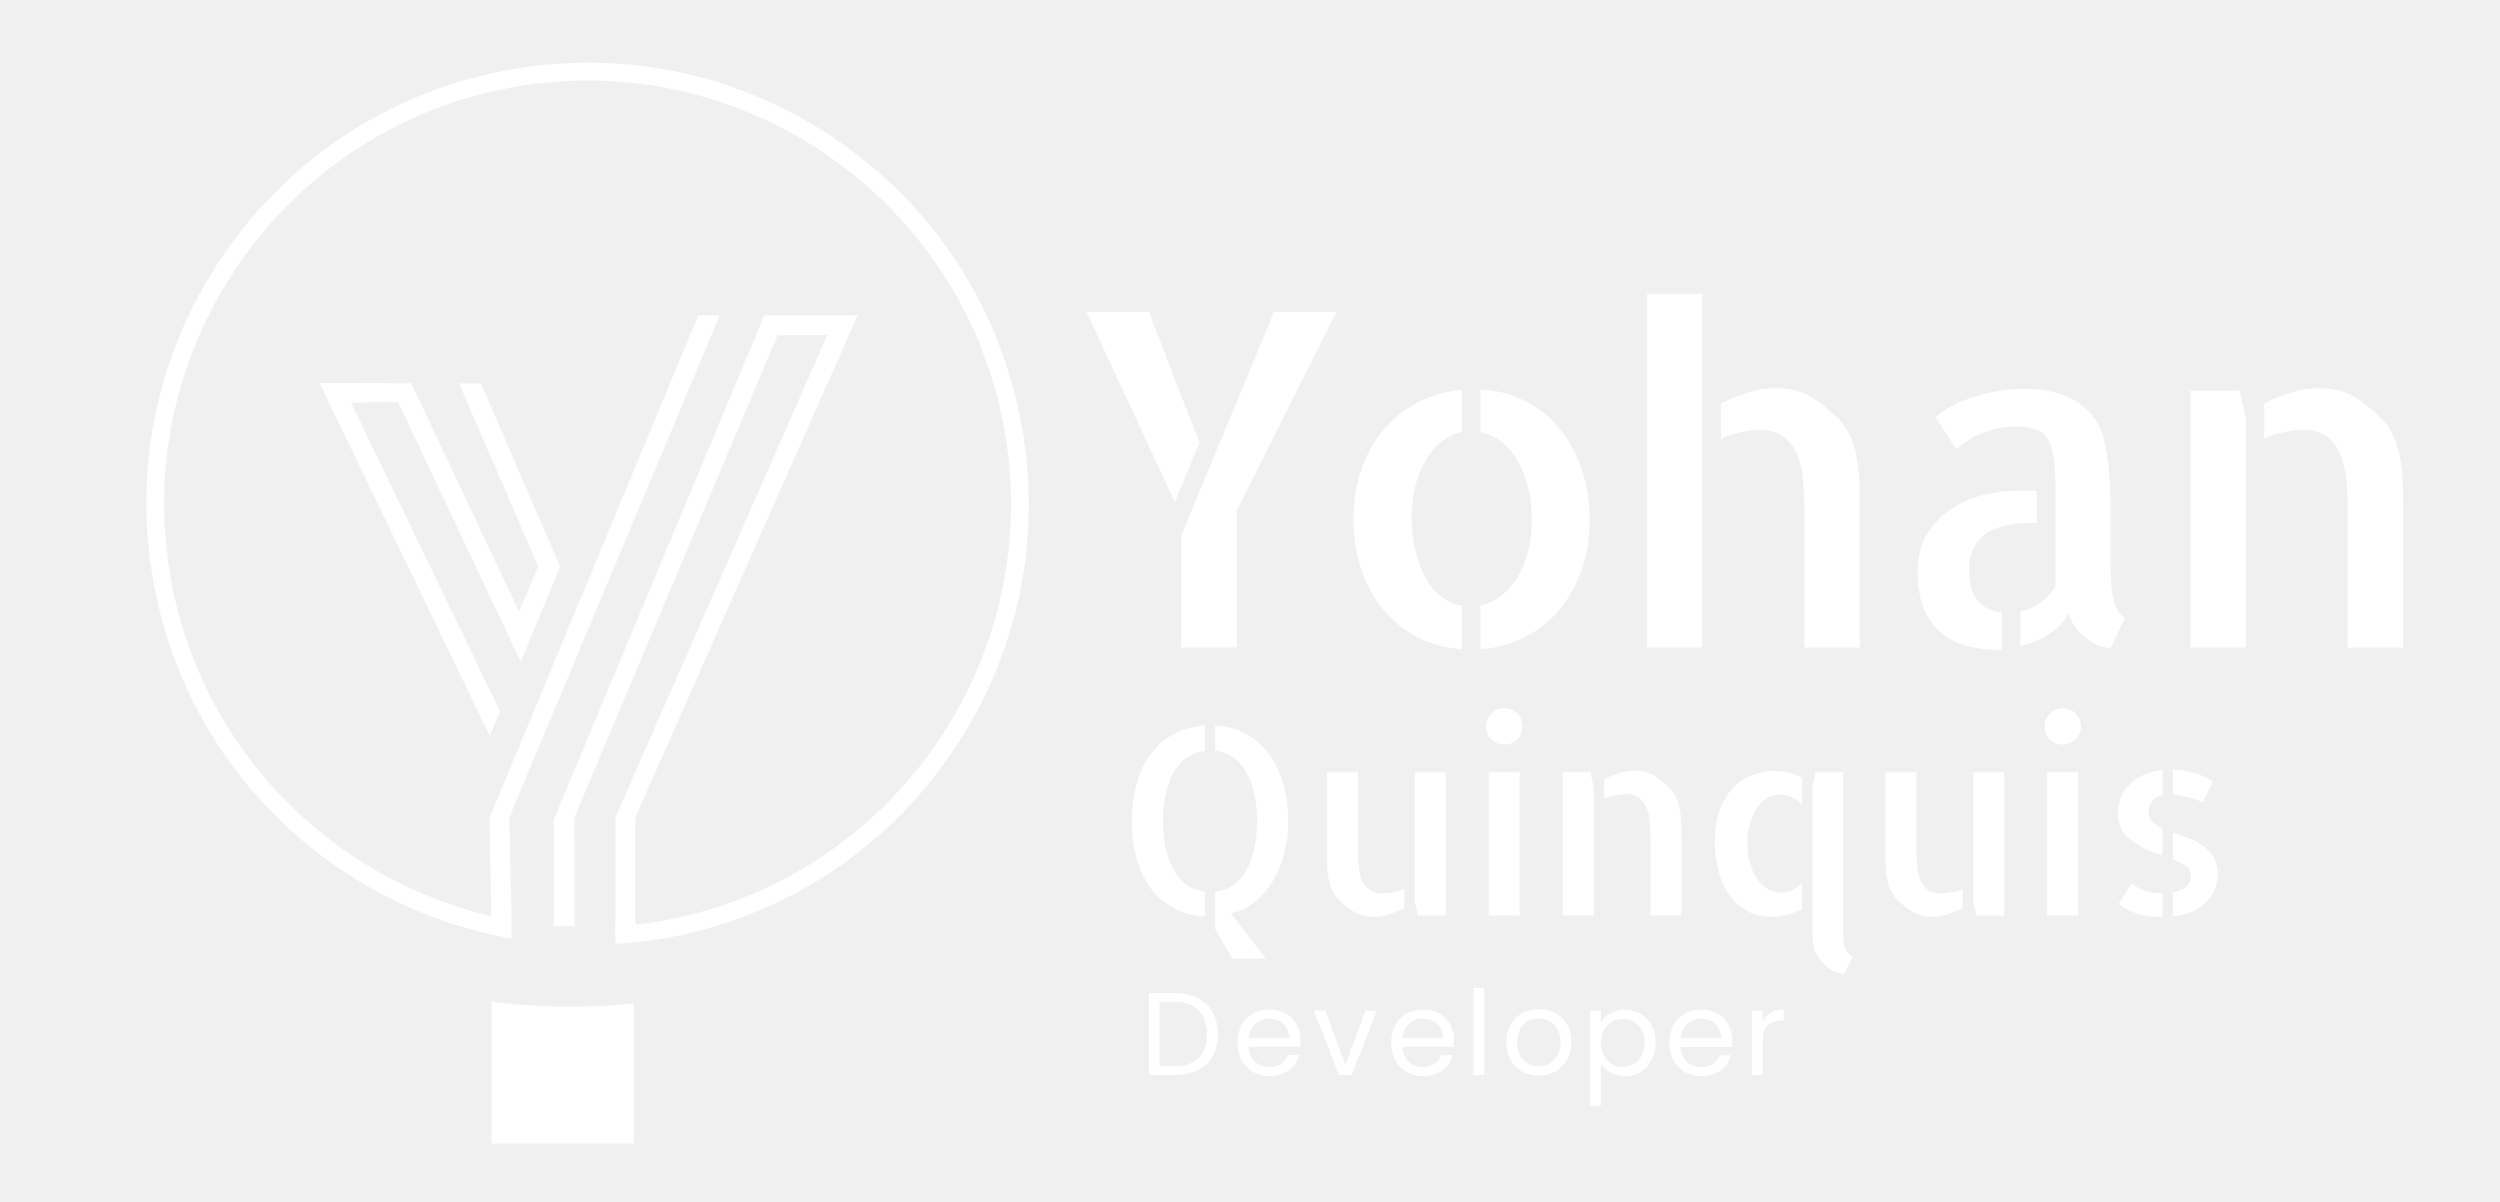
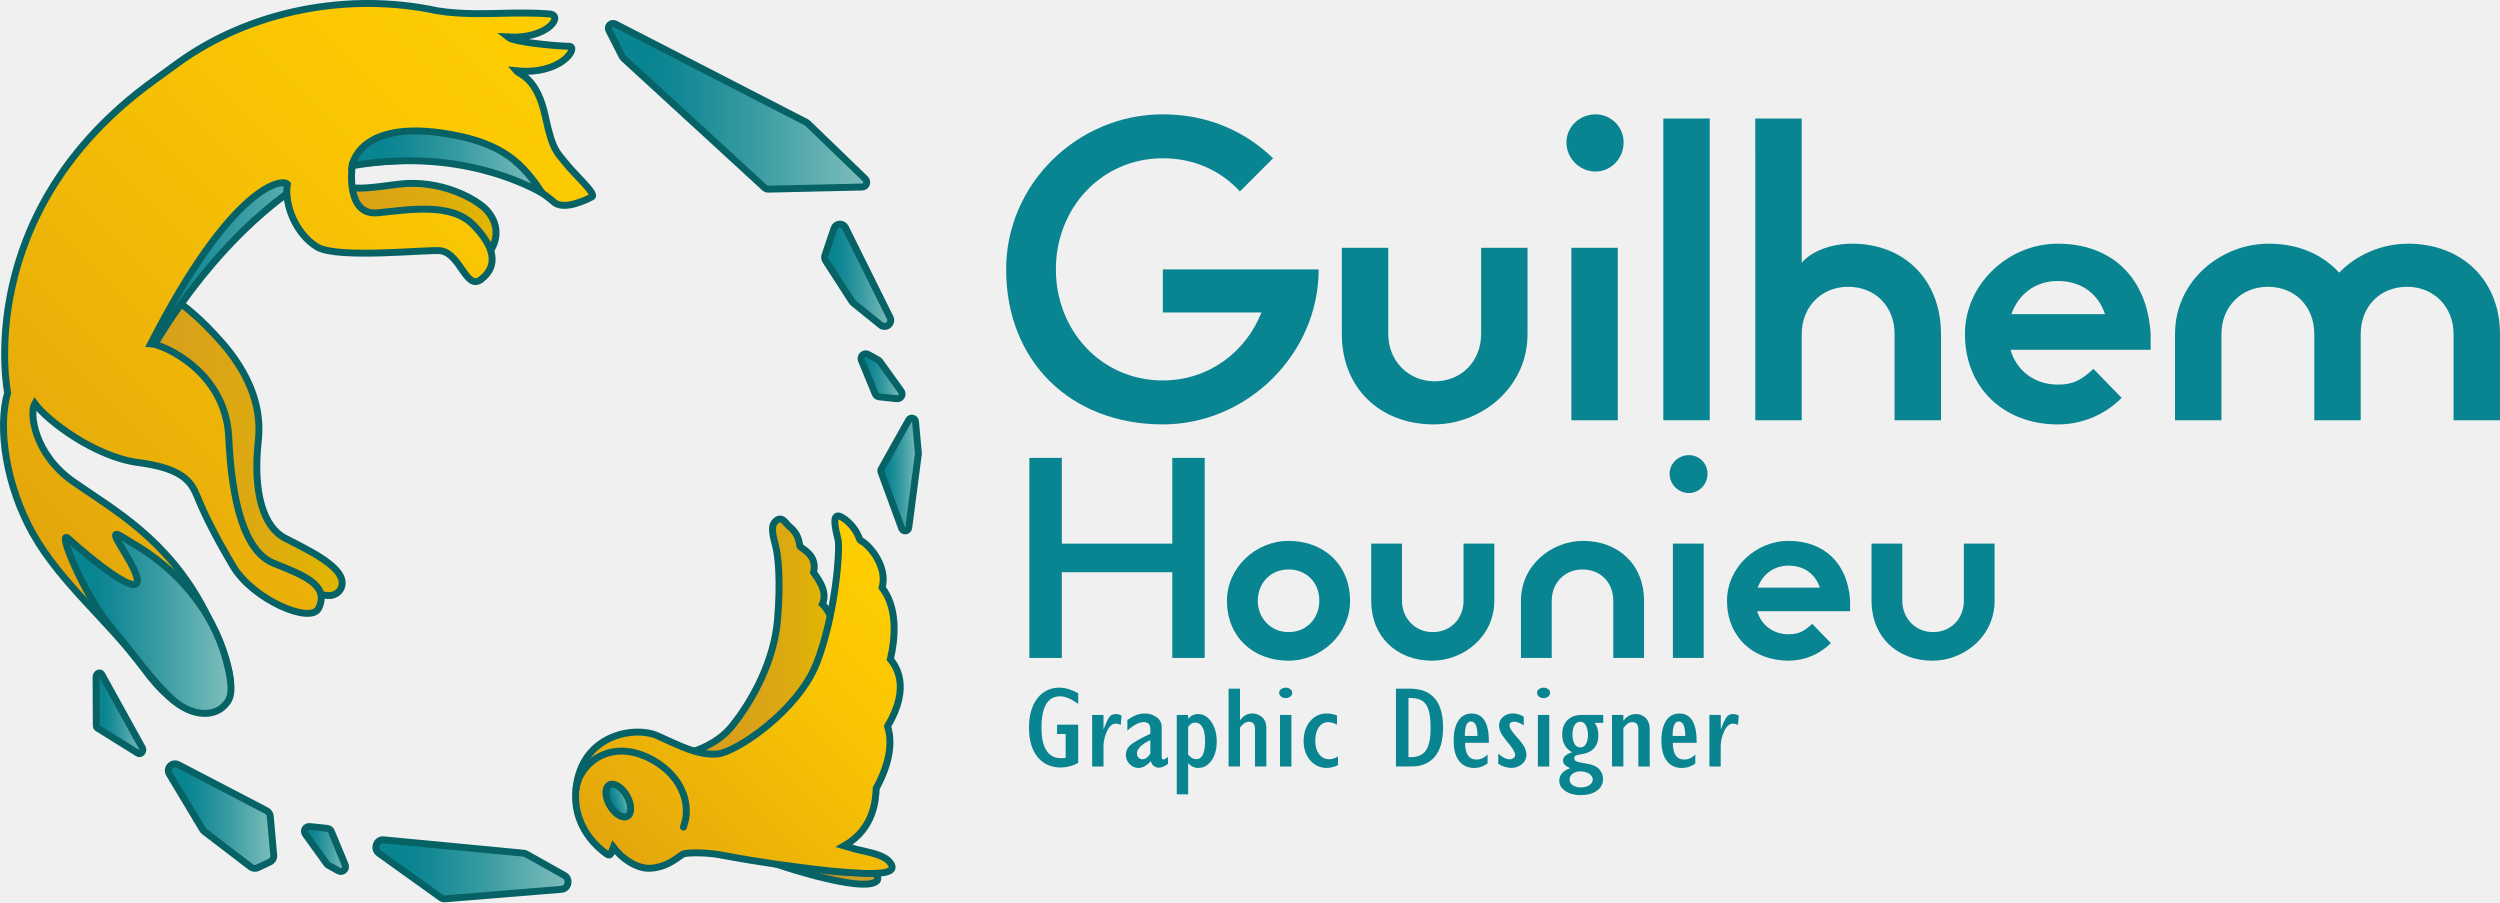
- <svg xmlns="http://www.w3.org/2000/svg" version="1.1" id="Calque_1" x="0px" y="0px" viewBox="0 0 630.71 303.12" style="enable-background:new 0 0 630.71 303.12;" xml:space="preserve">
-   <style type="text/css">
- 	.st0{fill:#FFFFFF;}
- 	.st1{fill:none;}
- 	.st2{fill:none;stroke:#FFFFFF;stroke-width:0;stroke-linecap:round;stroke-linejoin:round;}
- </style>
-   <path class="st0" d="M289.85,78.71l12.75,32.96l-6.2,15.04l-22.28-48H289.85z M321.42,78.71h15.73l-25.15,50.18v34.45H298v-28.25  L321.42,78.71z" />
-   <path class="st0" d="M341.46,130.96c0-4.44,0.65-8.57,1.95-12.4c1.3-3.83,3.16-7.18,5.57-10.05s5.3-5.19,8.67-6.95  c3.37-1.76,7.08-2.83,11.14-3.22v10.68c-3.83,0.84-6.89,3.25-9.19,7.23c-2.3,3.98-3.45,8.77-3.45,14.35c0,2.83,0.29,5.51,0.86,8.04  c0.57,2.53,1.4,4.79,2.47,6.78c1.07,1.99,2.39,3.64,3.96,4.94c1.57,1.3,3.35,2.11,5.34,2.41v11.02c-4.21-0.31-8-1.36-11.37-3.16  c-3.37-1.8-6.24-4.15-8.61-7.06c-2.37-2.91-4.19-6.32-5.45-10.22C342.09,139.46,341.46,135.32,341.46,130.96z M373.5,98.23  c4.21,0.23,8.04,1.25,11.48,3.04c3.44,1.8,6.33,4.17,8.67,7.12c2.33,2.95,4.15,6.37,5.45,10.28c1.3,3.9,1.95,8.08,1.95,12.52  c0,4.44-0.67,8.59-2.01,12.46c-1.34,3.87-3.2,7.23-5.57,10.11c-2.37,2.87-5.28,5.19-8.73,6.95c-3.45,1.76-7.2,2.79-11.25,3.1v-11.02  c3.83-0.84,6.95-3.25,9.36-7.23c2.41-3.98,3.62-8.77,3.62-14.35c0-2.83-0.29-5.49-0.86-7.98c-0.57-2.49-1.44-4.73-2.58-6.72  c-1.15-1.99-2.53-3.64-4.13-4.94c-1.61-1.3-3.41-2.14-5.4-2.53V98.23z" />
-   <path class="st0" d="M415.57,74.12h13.89v89.23h-13.89V74.12z M463.8,105.7c1.3,1.3,2.31,2.81,3.04,4.54  c0.73,1.72,1.26,3.52,1.61,5.4c0.34,1.88,0.55,3.77,0.63,5.68c0.08,1.91,0.11,3.79,0.11,5.63v34.11v2.3h-14.01v-35.25  c0-2.6-0.11-5.09-0.34-7.46c-0.23-2.37-0.77-4.48-1.61-6.32c-0.84-1.84-1.99-3.27-3.45-4.31c-1.45-1.03-3.48-1.55-6.09-1.55  c-1.07,0-2.51,0.17-4.31,0.52c-1.8,0.34-3.54,0.9-5.22,1.67v-8.84c2.07-1.07,4.31-1.99,6.72-2.76c2.41-0.76,4.77-1.15,7.06-1.15  c3.45,0,6.35,0.71,8.73,2.12C459.06,101.43,461.43,103.32,463.8,105.7z" />
-   <path class="st0" d="M496.76,143.82c0,3.45,0.71,6.01,2.12,7.69c1.42,1.68,3.46,2.68,6.14,2.99v9.3c-0.31,0.08-0.8,0.11-1.49,0.11  c-2.6,0-5.11-0.34-7.52-1.03c-2.41-0.69-4.54-1.8-6.37-3.33c-1.84-1.53-3.27-3.56-4.31-6.09c-1.03-2.53-1.55-5.63-1.55-9.3  c0-3.52,0.75-6.56,2.24-9.13c1.49-2.56,3.41-4.67,5.74-6.32c2.33-1.65,5-2.87,7.98-3.67c2.99-0.8,6.01-1.21,9.07-1.21h5.05v8.15  h-2.53c-1.53,0-3.14,0.15-4.82,0.46c-1.68,0.31-3.25,0.88-4.71,1.72c-1.45,0.84-2.66,2.05-3.62,3.62  C497.24,139.36,496.76,141.37,496.76,143.82z M532.47,144.17c0,0.61,0.04,1.51,0.11,2.7c0.08,1.19,0.23,2.39,0.46,3.62  c0.23,1.23,0.59,2.34,1.09,3.33c0.5,1,1.17,1.65,2.01,1.95l-3.67,7.69c-1,0-2.05-0.23-3.16-0.69c-1.11-0.46-2.18-1.11-3.22-1.95  c-1.03-0.84-1.91-1.78-2.64-2.81c-0.73-1.03-1.28-2.16-1.67-3.39c-0.77,1.91-2.28,3.62-4.54,5.11c-2.26,1.49-4.77,2.58-7.52,3.27  v-8.73c1.84-0.38,3.5-1.13,5-2.24c1.49-1.11,2.77-2.43,3.85-3.96v-24.23c0-3.75-0.19-6.74-0.57-8.96c-0.38-2.22-1.03-3.85-1.95-4.88  c-0.92-1.03-2.05-1.68-3.39-1.95c-1.34-0.27-2.93-0.4-4.77-0.4c-1.68,0-3.27,0.21-4.77,0.63c-1.49,0.42-2.87,0.92-4.13,1.49  c-1.26,0.57-2.37,1.21-3.33,1.89c-0.96,0.69-1.67,1.23-2.12,1.61l-5.17-7.92c0.76-0.84,1.91-1.7,3.45-2.58  c1.53-0.88,3.29-1.67,5.28-2.35c1.99-0.69,4.15-1.24,6.49-1.67c2.33-0.42,4.77-0.63,7.29-0.63c2.3,0,4.54,0.23,6.72,0.69  c2.18,0.46,4.17,1.23,5.97,2.3c1.8,1.07,3.37,2.51,4.71,4.31c1.34,1.8,2.28,4.04,2.81,6.72c0.53,2.68,0.9,5.38,1.09,8.1  c0.19,2.72,0.29,5.42,0.29,8.1v14.93V144.17z" />
-   <path class="st0" d="M565.05,98.58l1.49,6.55v58.22h-13.89V98.58H565.05z M600.88,105.7c1.3,1.3,2.31,2.81,3.04,4.54  c0.73,1.72,1.26,3.52,1.61,5.4c0.34,1.88,0.55,3.77,0.63,5.68c0.08,1.91,0.11,3.79,0.11,5.63v34.11v2.3h-14.01v-35.25  c0-2.6-0.11-5.09-0.34-7.46c-0.23-2.37-0.77-4.48-1.61-6.32c-0.84-1.84-1.99-3.27-3.45-4.31c-1.45-1.03-3.48-1.55-6.09-1.55  c-1.07,0-2.51,0.17-4.31,0.52c-1.8,0.34-3.54,0.9-5.22,1.67v-8.84c2.07-1.07,4.31-1.99,6.72-2.76c2.41-0.76,4.77-1.15,7.06-1.15  c3.45,0,6.35,0.71,8.73,2.12C596.13,101.43,598.51,103.32,600.88,105.7z" />
-   <g>
-     <path class="st0" d="M285.56,207.14c0-3.8,0.46-7.17,1.38-10.1c0.92-2.93,2.2-5.41,3.85-7.44c1.64-2.03,3.6-3.59,5.87-4.68   c2.26-1.09,4.7-1.72,7.31-1.89v6.41c-1.45,0.17-2.81,0.62-4.07,1.35c-1.26,0.73-2.36,1.79-3.3,3.21c-0.94,1.41-1.7,3.21-2.28,5.38   c-0.58,2.18-0.89,4.77-0.93,7.76c0.04,3.04,0.35,5.63,0.93,7.79c0.58,2.16,1.35,3.96,2.31,5.42c0.96,1.45,2.07,2.55,3.33,3.3   c1.26,0.75,2.6,1.19,4.01,1.31v6.22h-1.15c-2.48-0.3-4.78-1.03-6.89-2.18s-3.94-2.73-5.48-4.74c-1.54-2.01-2.74-4.44-3.59-7.31   C285.99,214.08,285.56,210.81,285.56,207.14z M324.98,207.14c0,3.25-0.38,6.2-1.15,8.85c-0.77,2.65-1.82,4.98-3.14,6.99   c-1.33,2.01-2.86,3.65-4.62,4.94c-1.75,1.28-3.61,2.12-5.58,2.5l8.85,11.41h-8.46l-4.3-7.37v-9.49c1.45-0.17,2.81-0.63,4.07-1.38   c1.26-0.75,2.36-1.84,3.3-3.27c0.94-1.43,1.7-3.23,2.28-5.38c0.58-2.16,0.89-4.75,0.93-7.79c-0.04-3.03-0.35-5.63-0.93-7.79   c-0.58-2.16-1.35-3.95-2.31-5.38c-0.96-1.43-2.07-2.52-3.33-3.27c-1.26-0.75-2.6-1.19-4.01-1.31v-6.35   c2.61,0.13,5.03,0.75,7.28,1.86c2.24,1.11,4.19,2.68,5.83,4.71c1.64,2.03,2.94,4.51,3.88,7.44   C324.51,199.97,324.98,203.33,324.98,207.14z" />
-     <path class="st0" d="M342.61,214.51c0,1.5,0.06,2.9,0.19,4.2c0.13,1.3,0.41,2.45,0.83,3.43c0.43,0.98,1.07,1.77,1.92,2.37   c0.85,0.6,1.99,0.9,3.4,0.9c0.55,0,1.35-0.09,2.37-0.26c1.03-0.17,2.01-0.45,2.95-0.83v4.74c-1.11,0.6-2.32,1.12-3.62,1.57   c-1.3,0.45-2.6,0.67-3.88,0.67c-1.03,0-1.95-0.1-2.76-0.29c-0.81-0.19-1.57-0.49-2.28-0.9c-0.71-0.41-1.38-0.87-2.02-1.38   c-0.64-0.51-1.28-1.09-1.92-1.73c-0.73-0.73-1.3-1.57-1.73-2.53c-0.43-0.96-0.74-1.97-0.93-3.01c-0.19-1.05-0.3-2.1-0.32-3.17   c-0.02-1.07-0.03-2.12-0.03-3.14v-20.32h7.82V214.51z M364.73,194.83v36.16h-6.99l-0.83-3.72v-32.44H364.73z" />
-     <path class="st0" d="M384.09,183.29c0,1.28-0.45,2.36-1.35,3.24c-0.9,0.88-1.99,1.31-3.27,1.31s-2.36-0.45-3.24-1.35   c-0.88-0.9-1.31-1.97-1.31-3.21c0-1.28,0.45-2.37,1.35-3.27c0.9-0.9,1.97-1.35,3.21-1.35c1.28,0,2.37,0.45,3.27,1.35   C383.64,180.92,384.09,182.01,384.09,183.29z M383.38,230.98h-7.82v-36.16h7.82V230.98z" />
-     <path class="st0" d="M401.21,194.83l0.83,3.65v32.5h-7.76v-36.16H401.21z M421.21,198.8c0.73,0.73,1.29,1.57,1.7,2.53   c0.41,0.96,0.71,1.97,0.9,3.01c0.19,1.05,0.31,2.11,0.35,3.17c0.04,1.07,0.06,2.12,0.06,3.14v19.04v1.28h-7.82V211.3   c0-1.45-0.06-2.84-0.19-4.17c-0.13-1.32-0.43-2.5-0.9-3.53c-0.47-1.03-1.11-1.83-1.92-2.4c-0.81-0.58-1.95-0.87-3.4-0.87   c-0.6,0-1.4,0.1-2.4,0.29c-1,0.19-1.98,0.5-2.92,0.93v-4.94c1.15-0.6,2.4-1.11,3.75-1.54c1.35-0.43,2.66-0.64,3.94-0.64   c1.92,0,3.55,0.4,4.87,1.19C418.56,196.42,419.88,197.48,421.21,198.8z" />
-     <path class="st0" d="M432.62,212.39c0-3.33,0.46-6.13,1.38-8.4c0.92-2.26,2.1-4.11,3.56-5.55c1.45-1.43,3.07-2.45,4.84-3.05   c1.77-0.6,3.51-0.9,5.22-0.9c1.32,0,2.59,0.15,3.78,0.45c1.2,0.3,2.26,0.73,3.21,1.28v6.8c-0.73-0.77-1.54-1.39-2.44-1.86   c-0.9-0.47-1.88-0.71-2.95-0.71c-1.28,0-2.45,0.33-3.49,0.99c-1.05,0.66-1.92,1.55-2.63,2.66c-0.71,1.11-1.26,2.41-1.67,3.91   c-0.41,1.5-0.61,3.08-0.61,4.74c0,1.75,0.21,3.39,0.64,4.9c0.43,1.52,1.01,2.83,1.76,3.94c0.75,1.11,1.66,1.99,2.72,2.63   c1.07,0.64,2.24,0.96,3.53,0.96c1.03,0,1.97-0.22,2.82-0.67c0.85-0.45,1.62-1.04,2.31-1.76v6.67c-1.03,0.51-2.2,0.95-3.53,1.31   c-1.33,0.36-2.74,0.54-4.23,0.54c-2.39,0-4.49-0.52-6.28-1.57c-1.79-1.05-3.28-2.45-4.46-4.2c-1.18-1.75-2.05-3.77-2.63-6.06   C432.91,217.19,432.62,214.83,432.62,212.39z M465.05,235.22c0,0.51,0,1.05,0,1.6c0,0.55,0.06,1.11,0.19,1.67   c0.13,0.55,0.36,1.09,0.71,1.6c0.34,0.51,0.83,0.98,1.47,1.41c-0.09,0.13-0.24,0.42-0.45,0.87c-0.21,0.45-0.47,0.93-0.77,1.44   c-0.3,0.55-0.62,1.2-0.96,1.92c-2.48-0.34-4.43-1.44-5.87-3.3c-1.43-1.86-2.15-4.09-2.15-6.7v-37.25l0.83-3.65h6.99V235.22z" />
-     <path class="st0" d="M483.52,214.51c0,1.5,0.06,2.9,0.19,4.2c0.13,1.3,0.41,2.45,0.83,3.43c0.43,0.98,1.07,1.77,1.92,2.37   c0.85,0.6,1.99,0.9,3.4,0.9c0.55,0,1.35-0.09,2.37-0.26c1.03-0.17,2.01-0.45,2.95-0.83v4.74c-1.11,0.6-2.32,1.12-3.62,1.57   c-1.3,0.45-2.6,0.67-3.88,0.67c-1.03,0-1.95-0.1-2.76-0.29c-0.81-0.19-1.57-0.49-2.28-0.9c-0.71-0.41-1.38-0.87-2.02-1.38   c-0.64-0.51-1.28-1.09-1.92-1.73c-0.73-0.73-1.3-1.57-1.73-2.53c-0.43-0.96-0.74-1.97-0.93-3.01c-0.19-1.05-0.3-2.1-0.32-3.17   c-0.02-1.07-0.03-2.12-0.03-3.14v-20.32h7.82V214.51z M505.63,194.83v36.16h-6.99l-0.83-3.72v-32.44H505.63z" />
-     <path class="st0" d="M524.99,183.29c0,1.28-0.45,2.36-1.35,3.24c-0.9,0.88-1.99,1.31-3.27,1.31s-2.36-0.45-3.24-1.35   c-0.88-0.9-1.31-1.97-1.31-3.21c0-1.28,0.45-2.37,1.35-3.27c0.9-0.9,1.97-1.35,3.21-1.35c1.28,0,2.37,0.45,3.27,1.35   C524.54,180.92,524.99,182.01,524.99,183.29z M524.29,230.98h-7.82v-36.16h7.82V230.98z" />
-     <path class="st0" d="M534.35,205.15c0-1.62,0.3-3.09,0.9-4.39c0.6-1.3,1.43-2.41,2.5-3.33c1.07-0.92,2.28-1.64,3.62-2.18   c1.35-0.53,2.75-0.87,4.2-0.99v6.41c-1.11,0.21-1.98,0.66-2.6,1.35c-0.62,0.68-0.93,1.65-0.93,2.88c0,1.03,0.33,1.85,0.99,2.47   c0.66,0.62,1.51,1.16,2.53,1.63v6.86c-0.73-0.21-1.46-0.46-2.21-0.74c-0.75-0.28-1.49-0.59-2.21-0.93c-2.27-1.2-3.96-2.46-5.1-3.78   C534.92,209.08,534.35,207.33,534.35,205.15z M537.75,222.91c0.85,0.6,1.87,1.15,3.05,1.67c1.18,0.51,2.66,0.77,4.46,0.77h0.32   v5.96c-1.07,0-2.05-0.03-2.95-0.1s-1.78-0.21-2.66-0.45c-0.88-0.23-1.76-0.57-2.66-0.99c-0.9-0.43-1.84-0.98-2.82-1.67   L537.75,222.91z M555.76,202.46c-1.15-0.6-2.38-1.05-3.69-1.35c-1.3-0.3-2.6-0.49-3.88-0.58v-6.35c1.92,0.09,3.7,0.35,5.32,0.8   c1.62,0.45,3.21,1.16,4.74,2.15L555.76,202.46z M548.2,210.02c1.28,0.43,2.59,0.9,3.91,1.41c1.32,0.51,2.53,1.15,3.62,1.92   c1.09,0.77,1.99,1.72,2.69,2.85c0.71,1.13,1.06,2.55,1.06,4.26c0,1.67-0.3,3.12-0.9,4.36c-0.6,1.24-1.4,2.31-2.4,3.21   c-1,0.9-2.19,1.6-3.56,2.12c-1.37,0.51-2.84,0.85-4.42,1.03v-6.09c1.45-0.26,2.57-0.72,3.37-1.38c0.79-0.66,1.19-1.55,1.19-2.66   c0-1.11-0.44-1.98-1.31-2.6c-0.88-0.62-1.96-1.16-3.24-1.63V210.02z" />
+ <svg xmlns="http://www.w3.org/2000/svg" xmlns:xlink="http://www.w3.org/1999/xlink" viewBox="0 0 2164.59 781.26">
+   <defs>
+     <style>.cls-1{fill:#098491;}.cls-10,.cls-11,.cls-12,.cls-13,.cls-14,.cls-15,.cls-16,.cls-17,.cls-18,.cls-19,.cls-2,.cls-20,.cls-21,.cls-3,.cls-4,.cls-5,.cls-6,.cls-7,.cls-8,.cls-9{stroke:#076266;stroke-linecap:round;stroke-miterlimit:10;stroke-width:6px;}.cls-2{fill:url(#Dégradé_sans_nom_22);}.cls-3{fill:url(#Dégradé_sans_nom_22-2);}.cls-4{fill:url(#Dégradé_sans_nom_22-3);}.cls-5{fill:url(#Dégradé_sans_nom_22-4);}.cls-6{fill:url(#Dégradé_sans_nom_22-5);}.cls-7{fill:url(#Dégradé_sans_nom_22-6);}.cls-8{fill:url(#Dégradé_sans_nom_22-7);}.cls-9{fill:url(#Dégradé_sans_nom_23);}.cls-10{fill:url(#Dégradé_sans_nom_18);}.cls-11{fill:url(#Dégradé_sans_nom_3);}.cls-12{fill:url(#Dégradé_sans_nom_2);}.cls-13{fill:none;}.cls-14{fill:url(#Dégradé_sans_nom_22-8);}.cls-15{fill:url(#Dégradé_sans_nom_3-2);}.cls-16{fill:url(#Dégradé_sans_nom_3-3);}.cls-17{fill:url(#Dégradé_sans_nom_22-9);}.cls-18{fill:url(#Dégradé_sans_nom_2-2);}.cls-19{fill:url(#Dégradé_sans_nom_22-10);}.cls-20{fill:url(#Dégradé_sans_nom_22-11);}.cls-21{fill:url(#Dégradé_sans_nom_22-12);}</style>
+     <linearGradient id="Dégradé_sans_nom_22" x1="526.7" y1="92.02" x2="750.5" y2="92.02" gradientUnits="userSpaceOnUse">
+       <stop offset="0.17" stop-color="#098491" />
+       <stop offset="0.3" stop-color="#168a96" />
+       <stop offset="0.56" stop-color="#389ba2" />
+       <stop offset="0.91" stop-color="#70b7b6" />
+       <stop offset="1" stop-color="#80bfbc" />
+     </linearGradient>
+     <linearGradient id="Dégradé_sans_nom_22-2" x1="713.98" y1="238.38" x2="771.25" y2="238.38" xlink:href="#Dégradé_sans_nom_22" />
+     <linearGradient id="Dégradé_sans_nom_22-3" x1="263.58" y1="735.08" x2="299.15" y2="735.08" xlink:href="#Dégradé_sans_nom_22" />
+     <linearGradient id="Dégradé_sans_nom_22-4" x1="745.52" y1="325.78" x2="781.1" y2="325.78" xlink:href="#Dégradé_sans_nom_22" />
+     <linearGradient id="Dégradé_sans_nom_22-5" x1="325.47" y1="752.68" x2="491.84" y2="752.68" xlink:href="#Dégradé_sans_nom_22" />
+     <linearGradient id="Dégradé_sans_nom_22-6" x1="145.7" y1="706.57" x2="236.98" y2="706.57" xlink:href="#Dégradé_sans_nom_22" />
+     <linearGradient id="Dégradé_sans_nom_22-7" x1="762.63" y1="410.84" x2="795.2" y2="410.84" xlink:href="#Dégradé_sans_nom_22" />
+     <radialGradient id="Dégradé_sans_nom_23" cx="703.2" cy="1161.28" r="28.1" gradientTransform="translate(-57.99 -577.82) rotate(-4.73)" gradientUnits="userSpaceOnUse">
+       <stop offset="0" stop-color="#31a7b3" />
+       <stop offset="0.16" stop-color="#2ea0ac" />
+       <stop offset="0.39" stop-color="#278c98" />
+       <stop offset="0.66" stop-color="#1b6c78" />
+       <stop offset="0.97" stop-color="#0a404c" />
+       <stop offset="1" stop-color="#083b47" />
+     </radialGradient>
+     <radialGradient id="Dégradé_sans_nom_18" cx="-3763.17" cy="-1142.86" r="42.56" gradientTransform="matrix(0.67, -0.75, -0.75, -0.67, 2358.4, -2819.46)" gradientUnits="userSpaceOnUse">
+       <stop offset="0" stop-color="#966a18" />
+       <stop offset="1" stop-color="#c9a025" />
+     </radialGradient>
+     <linearGradient id="Dégradé_sans_nom_3" x1="599.05" y1="556.73" x2="720.38" y2="556.73" gradientUnits="userSpaceOnUse">
+       <stop offset="0" stop-color="#b58610" />
+       <stop offset="0" stop-color="#bc8b13" />
+       <stop offset="0" stop-color="#d0981b" />
+       <stop offset="0" stop-color="#d89e1e" />
+       <stop offset="0.37" stop-color="#d9a11a" />
+       <stop offset="0.73" stop-color="#ddab0e" />
+       <stop offset="1" stop-color="#e2b700" />
+     </linearGradient>
+     <linearGradient id="Dégradé_sans_nom_2" x1="564.13" y1="779.61" x2="813.15" y2="530.59" gradientUnits="userSpaceOnUse">
+       <stop offset="0" stop-color="#b58610" />
+       <stop offset="0" stop-color="#bc8b0f" />
+       <stop offset="0" stop-color="#d0990e" />
+       <stop offset="0" stop-color="#e2a50c" />
+       <stop offset="0.14" stop-color="#e8ad0a" />
+       <stop offset="0.67" stop-color="#f9c503" />
+       <stop offset="1" stop-color="#ffce00" />
+     </linearGradient>
+     <linearGradient id="Dégradé_sans_nom_22-8" x1="-886.74" y1="-519.06" x2="-868.52" y2="-519.06" gradientTransform="matrix(0.97, 0.25, 0.25, -0.97, 1516.29, 414.93)" xlink:href="#Dégradé_sans_nom_22" />
+     <linearGradient id="Dégradé_sans_nom_3-2" x1="71.19" y1="380.46" x2="296.28" y2="380.46" xlink:href="#Dégradé_sans_nom_3" />
+     <linearGradient id="Dégradé_sans_nom_3-3" x1="228.71" y1="159.3" x2="429.53" y2="159.3" xlink:href="#Dégradé_sans_nom_3" />
+     <linearGradient id="Dégradé_sans_nom_22-9" x1="111.9" y1="214.07" x2="285.96" y2="214.07" xlink:href="#Dégradé_sans_nom_22" />
+     <linearGradient id="Dégradé_sans_nom_2-2" x1="21.29" y1="478.4" x2="482.83" y2="16.86" xlink:href="#Dégradé_sans_nom_2" />
+     <linearGradient id="Dégradé_sans_nom_22-10" x1="304.89" y1="140.18" x2="469.33" y2="140.18" xlink:href="#Dégradé_sans_nom_22" />
+     <linearGradient id="Dégradé_sans_nom_22-11" x1="56.59" y1="540.13" x2="200.03" y2="540.13" xlink:href="#Dégradé_sans_nom_22" />
+     <linearGradient id="Dégradé_sans_nom_22-12" x1="83.17" y1="617.67" x2="123.68" y2="617.67" xlink:href="#Dégradé_sans_nom_22" />
+   </defs>
+   <g id="Calque_2" data-name="Calque 2">
+     <g id="Calque_1-2" data-name="Calque 1">
+       <path class="cls-1" d="M933.54,627.46v33.1a32.07,32.07,0,0,1-14.9,4q-12.81,0-20.26-9.12t-7.45-25.36q0-16,7.2-25.35a23.13,23.13,0,0,1,19.28-9.33q7.26,0,16.13,4.83v9.26q-9-6.6-15.64-6.6-16.14,0-16.13,27.14,0,26.44,17.11,26.45a28.44,28.44,0,0,0,3.82-.35V635.53h-7.45v-8.07Z" />
+       <path class="cls-1" d="M945.61,663.66V619h9.85v12.07h.25q3-8,4.89-10.39a6.59,6.59,0,0,1,5.45-2.42,10.11,10.11,0,0,1,5.05,1.33l-.74,8.08a8.75,8.75,0,0,0-4.31-1.13q-4.62,0-7.6,6.65a31,31,0,0,0-3,12.76v17.73Z" />
+       <path class="cls-1" d="M1011.31,655.39v6c-3.1,2.2-5.65,3.3-7.67,3.3q-5.5,0-7.23-5.62-5.4,5.87-10.69,5.86a10.35,10.35,0,0,1-7.64-3.37,11.13,11.13,0,0,1,1.32-16.92Q984,640.9,996,635.34v-4.29q0-5.81-5.84-5.81t-14.05,7.34v-9.07q7.51-5.76,14.9-5.76a17.09,17.09,0,0,1,10.5,3.25,10.4,10.4,0,0,1,4.34,8.77V655c0,1.74.51,2.61,1.54,2.61C1008,657.6,1009.34,656.86,1011.31,655.39ZM996,652.28V640.76q-11.58,5.61-11.58,11.62a5,5,0,0,0,1.35,3.62,4.53,4.53,0,0,0,3.43,1.4,6.31,6.31,0,0,0,4.68-2.24C995.33,653.67,996,652.71,996,652.28Z" />
+       <path class="cls-1" d="M1018.88,687.75V619h9.85v3.2h.25a10.34,10.34,0,0,1,8.43-3.94q6.78,0,11.42,6.75t4.65,17q0,10.14-4.52,16.52t-11.55,6.38A11.14,11.14,0,0,1,1029,661h-.25v26.8Zm9.85-58.08v23.7q3.39,4,6.84,4,7.82,0,7.82-15.51,0-16.15-8.75-16.16a5.73,5.73,0,0,0-4.18,1.7C1029.31,628.56,1028.73,629.31,1028.73,629.67Z" />
+       <path class="cls-1" d="M1063.77,663.66V596.27h9.85v27.15h.25q4-5.67,10.34-5.67a12.29,12.29,0,0,1,8.71,3.3q3.54,3.3,3.54,9.31v33.3h-9.85V631.34q0-6.45-5.17-6.45a7.57,7.57,0,0,0-5.39,2.37q-2.43,2.36-2.43,2.85v33.55Z" />
+       <path class="cls-1" d="M1113.21,604.45a6.19,6.19,0,0,1-4-1.33,3.94,3.94,0,0,1,0-6.43,6.8,6.8,0,0,1,8,0,3.93,3.93,0,0,1,0,6.43A6.19,6.19,0,0,1,1113.21,604.45Zm-4.93,59.21V619h9.86v44.68Z" />
+       <path class="cls-1" d="M1158.47,654.89v7.54a20.94,20.94,0,0,1-9.73,2.46,18.2,18.2,0,0,1-14.29-6.55q-5.71-6.55-5.72-16.65,0-10.55,5.66-17.24a18,18,0,0,1,14.35-6.7,27.23,27.23,0,0,1,8.86,1.63v8.08a17.3,17.3,0,0,0-7.32-2.22,9.76,9.76,0,0,0-8.35,4.36q-3.11,4.35-3.11,11.85,0,7.34,3.39,11.64a10.9,10.9,0,0,0,9,4.31A13.44,13.44,0,0,0,1158.47,654.89Z" />
+       <path class="cls-1" d="M1208.65,663.66V596.27h11.94q28.88,0,28.88,33.6,0,16.8-7.17,25.29t-20.17,8.5Zm10.84-8.08h1.6q9.6,0,13.57-5.88t4-19.44q0-14.13-3.76-20t-13.55-5.89h-1.84Z" />
+       <path class="cls-1" d="M1288,653.17V661a18.71,18.71,0,0,1-11.52,3.94q-8.49,0-13.18-6.11t-4.67-17.53q0-11.13,4.09-17.32a13,13,0,0,1,11.42-6.18q15.27,0,15,25.32h-20.62q0,14.53,9.94,14.53A12.86,12.86,0,0,0,1288,653.17Zm-19.65-16h10.9q0-12.51-5.66-12.51Q1268.32,624.65,1268.31,637.16Z" />
+       <path class="cls-1" d="M1297.25,661.25v-8.67q5.49,4.83,9.73,4.82a5.6,5.6,0,0,0,3.51-1.08,3.34,3.34,0,0,0,1.42-2.76q0-3-5.58-9.7t-7-9.83a14.31,14.31,0,0,1-1.42-5.79,9.54,9.54,0,0,1,3.42-7.51,12.67,12.67,0,0,1,8.65-3,17.58,17.58,0,0,1,9.36,2.86v7.44c-3.2-2.1-6-3.16-8.44-3.16q-3.95,0-3.94,3.35c0,1.88,1.92,5,5.76,9.24s6.28,7.54,7.33,9.75a14.6,14.6,0,0,1,1.57,6.14,10.45,10.45,0,0,1-3.82,8.25,14.18,14.18,0,0,1-9.55,3.27A20.17,20.17,0,0,1,1297.25,661.25Z" />
+       <path class="cls-1" d="M1336.48,604.45a6.19,6.19,0,0,1-4-1.33,3.94,3.94,0,0,1,0-6.43,6.82,6.82,0,0,1,8,0,3.94,3.94,0,0,1,0,6.43A6.2,6.2,0,0,1,1336.48,604.45Zm-4.93,59.21V619h9.85v44.68Z" />
+       <path class="cls-1" d="M1388.14,625.88h-7.39q3.13,4.13,3.14,10.84,0,14.47-15.64,16.5a14.44,14.44,0,0,0-4,1,2.32,2.32,0,0,0-1.17,2.34,2.86,2.86,0,0,0,1.17,2.29q1.15,1,9.14,2.24t11.3,4.93a12.32,12.32,0,0,1,3.32,8.57,11.77,11.77,0,0,1-5.39,10q-5.38,3.87-14,3.87-7.95,0-13.24-3.57t-5.3-8.84q0-7.69,9.61-11-6.35-2.26-6.34-6.55,0-4.73,7.82-7.19-8.57-4.74-8.56-15.32,0-7.74,4.4-12.34t12.1-4.61h19Zm-19.77,42a10.85,10.85,0,0,0-6.74,2,6.06,6.06,0,0,0-2.62,5.07,5.73,5.73,0,0,0,2.71,4.93,12.4,12.4,0,0,0,7.14,1.87,12.8,12.8,0,0,0,7.3-2,5.74,5.74,0,0,0,2.92-4.83c0-1.94-1-3.59-3.14-5A13.42,13.42,0,0,0,1368.37,667.9Zm0-43a5.71,5.71,0,0,0-5,2.94c-1.26,2-1.88,4.65-1.88,8.07s.6,6.27,1.82,8.25a5.66,5.66,0,0,0,5,3,5.43,5.43,0,0,0,4.8-2.84,15,15,0,0,0,1.76-7.87,16.72,16.72,0,0,0-1.8-8.42A5.36,5.36,0,0,0,1368.4,624.89Z" />
+       <path class="cls-1" d="M1395.71,663.66V619h9.85v4.83h.25q4.13-5.56,10.34-5.57a11.77,11.77,0,0,1,8.9,3.5q3.36,3.5,3.35,9.75v32.17h-9.85v-32q0-6.45-5.29-6.45a7.26,7.26,0,0,0-5.33,2.44q-2.37,2.43-2.37,2.88v33.1Z" />
+       <path class="cls-1" d="M1467.87,653.17V661a18.68,18.68,0,0,1-11.51,3.94q-8.5,0-13.18-6.11t-4.68-17.53q0-11.13,4.1-17.32a13,13,0,0,1,11.42-6.18q15.27,0,15,25.32h-20.63q0,14.53,10,14.53A12.82,12.82,0,0,0,1467.87,653.17Zm-19.64-16h10.9q0-12.51-5.66-12.51Q1448.24,624.65,1448.23,637.16Z" />
+       <path class="cls-1" d="M1480.06,663.66V619h9.86v12.07h.24q3-8,4.9-10.39a6.59,6.59,0,0,1,5.45-2.42,10.16,10.16,0,0,1,5,1.33l-.74,8.08a8.81,8.81,0,0,0-4.31-1.13q-4.62,0-7.61,6.65a31.12,31.12,0,0,0-3,12.76v17.73Z" />
+       <path class="cls-1" d="M871.15,233.24C871.15,159.31,932.88,99,1006.81,99c39.48,0,71.78,15.08,95.46,38.05l-28.71,28.71c-16.51-18-39.48-28.71-66.75-28.71-53.12,0-92.59,43.06-92.59,96.18s39.47,96.18,92.59,96.18c39.48,0,71.78-24.4,85.41-58.86h-85.41V233.24h134.94c0,73.21-61.73,134.22-134.94,134.22C927.14,367.46,871.15,312.91,871.15,233.24Z" />
+       <path class="cls-1" d="M1161.79,289.22V214.57H1202v74.65c0,23,17.23,40.92,40.2,40.92,23.69,0,40.2-17.95,40.2-40.92V214.57h40.19v74.65c0,46.66-40.19,78.24-81.11,78.24C1194.81,367.46,1161.79,335.88,1161.79,289.22Z" />
+       <path class="cls-1" d="M1356.25,123.42c0-13.64,11.48-24.41,25.12-24.41a24.2,24.2,0,0,1,24.4,24.41c0,13.64-10.76,25.12-24.4,25.12A25.42,25.42,0,0,1,1356.25,123.42Zm4.3,91.15h40.2v149.3h-40.2Z" />
+       <path class="cls-1" d="M1440.17,102.6h40.19V363.87h-40.19Z" />
+       <path class="cls-1" d="M1519.78,102.6H1560V227.49c8.62-10,25.12-16.5,43.79-16.5,45.22,0,76.8,31.58,76.8,78.23v74.65h-40.2V289.22c0-23.68-16.51-40.91-40.19-40.91-23,0-40.2,17.23-40.2,40.91v74.65h-40.19Z" />
+       <path class="cls-1" d="M1701.32,289.22c0-43.06,37.33-78.23,80.39-78.23,46.66,0,77.52,29.43,80.39,78.23v13.64H1740.8c5,17.95,20.82,30.15,40.91,30.15,12.92,0,20.1-3.59,30.87-13.64l24.4,25.12a77.53,77.53,0,0,1-55.27,23C1735.06,367.46,1701.32,335.88,1701.32,289.22ZM1822.63,272c-5.75-17.23-20.1-28.71-40.92-28.71-20.09,0-34.45,12.2-40.19,28.71Z" />
+       <path class="cls-1" d="M1883.22,289.22c0-46.65,40.2-78.23,81.11-78.23,25.84,0,46.65,9.33,61,25.12,15.07-15.79,37.33-25.12,59.58-25.12,46.65,0,79.67,31.58,79.67,78.23v74.65h-40.2V289.22c0-23.68-17.22-40.91-40.19-40.91-23.69,0-40.2,17.23-40.2,40.91v74.65h-40.19V289.22c0-23.68-16.51-40.91-40.2-40.91-23,0-40.19,17.23-40.19,40.91v74.65h-40.2Z" />
+       <path class="cls-1" d="M891.28,396.45h28.08v74.24H1015V396.45h28.08V569.67H1015V495.43H919.36v74.24H891.28Z" />
+       <path class="cls-1" d="M1062.34,520.18c0-28.56,24.74-51.87,53.3-51.87,30.93,0,53.3,20.93,53.3,51.87,0,28.55-24.75,51.87-53.3,51.87C1084.71,572.05,1062.34,551.11,1062.34,520.18Zm80,0c0-15.71-11-27.13-26.65-27.13-15.23,0-26.65,11.42-26.65,27.13,0,15.23,11.42,27.12,26.65,27.12C1131.34,547.3,1142.29,535.41,1142.29,520.18Z" />
+       <path class="cls-1" d="M1187.24,520.18V470.69h26.64v49.49c0,15.23,11.43,27.12,26.65,27.12,15.71,0,26.65-11.89,26.65-27.12V470.69h26.65v49.49c0,30.93-26.65,51.87-53.77,51.87C1209.13,572.05,1187.24,551.11,1187.24,520.18Z" />
+       <path class="cls-1" d="M1316.89,520.18c0-30.94,26.65-51.87,53.77-51.87,30.94,0,52.83,20.93,52.83,51.87v49.49h-26.65V520.18c0-15.71-10.95-27.13-26.65-27.13-15.23,0-26.65,11.42-26.65,27.13v49.49h-26.65Z" />
+       <path class="cls-1" d="M1445.59,410.25c0-9,7.61-16.18,16.66-16.18a16,16,0,0,1,16.18,16.18c0,9-7.14,16.65-16.18,16.65A16.86,16.86,0,0,1,1445.59,410.25Zm2.86,60.44h26.65v99h-26.65Z" />
+       <path class="cls-1" d="M1495.3,520.18c0-28.56,24.74-51.87,53.3-51.87,30.93,0,51.39,19.51,53.29,51.87v9h-80.42c3.33,11.9,13.8,20,27.13,20,8.56,0,13.32-2.38,20.46-9.05l16.18,16.66a51.43,51.43,0,0,1-36.64,15.23C1517.66,572.05,1495.3,551.11,1495.3,520.18Zm80.42-11.42c-3.81-11.42-13.32-19-27.12-19-13.33,0-22.85,8.09-26.65,19Z" />
+       <path class="cls-1" d="M1620.43,520.18V470.69h26.65v49.49c0,15.23,11.42,27.12,26.65,27.12,15.7,0,26.65-11.89,26.65-27.12V470.69H1727v49.49c0,30.93-26.65,51.87-53.78,51.87C1642.32,572.05,1620.43,551.11,1620.43,520.18Z" />
+       <path class="cls-2" d="M539.69,50.29,662.18,162.7a4.09,4.09,0,0,0,2.86,1.08l81.45-1.84a4.09,4.09,0,0,0,2.75-7l-49.92-48.25a4.39,4.39,0,0,0-1-.69L532.68,20.73a4.09,4.09,0,0,0-5.52,5.49l11.64,22.9A4.22,4.22,0,0,0,539.69,50.29Z" />
+       <path class="cls-3" d="M714.84,225.71l22.88,35.39a5.43,5.43,0,0,0,1.13,1.26l23.67,19.1a5.34,5.34,0,0,0,8.14-6.54L732,197a5.34,5.34,0,0,0-9.85.67l-7.89,23.39A5.32,5.32,0,0,0,714.84,225.71Z" />
+       <path class="cls-4" d="M293,754l-8.78-4.88a4.21,4.21,0,0,1-1.33-1.19l-18.55-25.78a4.12,4.12,0,0,1,3.78-6.5l15.36,1.63a4.12,4.12,0,0,1,3.37,2.52l12,29A4.12,4.12,0,0,1,293,754Z" />
+       <path class="cls-5" d="M751.65,306.86l8.78,4.89a4.13,4.13,0,0,1,1.34,1.19l18.54,25.78a4.12,4.12,0,0,1-3.77,6.5l-15.37-1.63a4.11,4.11,0,0,1-3.37-2.53l-11.95-29A4.11,4.11,0,0,1,751.65,306.86Z" />
+       <path class="cls-6" d="M332,727.13,453.4,738.72a5.51,5.51,0,0,1,2.19.69L488.71,758c5.25,3,3.52,11.5-2.43,12l-100.9,8.23a5.53,5.53,0,0,1-3.7-1l-53.6-38.43C323,735.13,325.9,726.55,332,727.13Z" />
+       <path class="cls-7" d="M217.09,750.64l-40.19-30.7a5.82,5.82,0,0,1-1.46-1.63l-28.88-48.16a5.81,5.81,0,0,1,7.67-8.14l76.72,40A5.81,5.81,0,0,1,234,706.7L237,740.56a5.82,5.82,0,0,1-3.31,5.76l-10.55,5A5.83,5.83,0,0,1,217.09,750.64Z" />
+       <path class="cls-8" d="M763,406.09l23.79-42.47a3.13,3.13,0,0,1,5.85,1.24l2.52,27.4a3.18,3.18,0,0,1,0,.69l-8.35,64a3.13,3.13,0,0,1-6.05.67L762.83,408.7A3.14,3.14,0,0,1,763,406.09Z" />
+       <polygon class="cls-9" points="754.12 523.39 726.4 559.3 741.05 484.47 754.12 523.39" />
+       <path class="cls-10" d="M731.88,738s.82,7.45,7.76,9.29c13.71,3.65,23.19,11.31,19.67,15.29-10.5,11.88-93.12-15-111.19-23.5s37.59-13.74,37.59-13.74l34.77,2.79Z" />
+       <path class="cls-11" d="M600.47,650.53s20.29-5.67,33.32-21.83c18.2-22.58,36.35-56.79,39.36-91.51s.57-56.68-1.8-65.23-3.55-15.57-1.21-19,6.15-5.89,10.56,0c3.47,4.63,10.07,6.35,11.8,19.83,1.71,2.69,15.56,7.59,11.88,22.85,2,3.17,13.06,15.67,7.67,27.43,4.31,4.4,10.26,12.49,7.72,22L692.88,645.39l-31.29,18.67s-39-1-41.35-2.51-21.19-8-21.19-8Z" />
+       <path class="cls-12" d="M770.72,746.93c4.84,6.5.11,9.9-22.59,9.35-10.52-.71-20.57-.88-42.67-3.67-21.5-2.71-43-5.14-83.18-12.67-12-2.05-27.42-1.76-30.58-.58s-12.45,11.39-28.43,12.39c-11.76.73-24.82-8.31-32.25-18.19-1.79,4.39-1.95,8.81-6,5.7s-32.38-22.85-25.64-61.3c7.5-42.77,51.1-49.39,69.87-40.9,20.82,9.41,35.14,16.91,51.48,15.8S691,615.44,707.11,574.1s20.49-98.44,18.49-106.89-6.66-25.7,3.88-19a36.45,36.45,0,0,1,14.84,18.76c.29.83,1.09,1.16,1.86,1.59,6.83,3.84,22.54,22,17.6,40.29,2.65,3.76,16.63,20.9,7.16,61.9,4.54,5.79,18,23.7-2.47,58.1,2,6.31,6.37,23.94-9.82,53.7-.51,8.69-1,34.44-27.67,49.83l10,2.89C753.23,738.22,765.6,740,770.72,746.93Z" />
+       <path class="cls-13" d="M498.81,683c2.34-20.26,27.51-43.41,62-27.2,27.56,13,39,38.7,30.94,60.3" />
+       <ellipse class="cls-14" cx="535.36" cy="693.19" rx="8.47" ry="15.64" transform="translate(-274.87 360.55) rotate(-30)" />
+       <path class="cls-15" d="M130.75,247.5s23.73,8.48,54.09,41.13c11.19,12,43.93,46.22,38.83,92.76s5.13,74.88,22.54,84.24,58.07,26.76,48.68,44.52c-9.07,13.93-30.67-2.13-41.46-8.59-11.5-6.9-35.36-18.62-42.9-42.38S197.74,390,157,377.37c-45.69-14.15-80.58-63.66-85.43-82.85S111.92,235.37,130.75,247.5Z" />
+       <path class="cls-16" d="M388.36,195.61c1,1.4,7.11,4.62,8.55,5.56,4.28,2.78,14,32.47,26.21,18,5.32-6.3,12-22.11-1.74-37.23C413.3,173,382,154.72,344.49,159.55s-64.72,10.43-61-30c4.25-46.13-54.79-32-54.79-32l33.69,73.73s13.17,20.05,14.07,20,86.12,2.43,86.12,2.43l21.69-4.11Z" />
+       <path class="cls-17" d="M130.35,304.64s49.92-93.51,131.88-146.49-74.71-29.44-74.71-29.44L111.9,298.52Z" />
+       <path class="cls-18" d="M6.62,340.07s-31.54-155.77,126-269.9c6.83-4.94,13.62-9.93,20.43-14.9C217,8.57,302.41-7.07,378.27,9.28c22.31,3.71,46.12,2.35,65,2.06,18.31-.27,28.32.42,32.31.73,13,1-1,22-36,20,6,5,47.05,8.08,53,8,9-.14-5.8,25.23-45.59,21.22,2.86,3.36,18.09,5.74,25.27,39.9,6.27,29.87,10.54,31.13,17.9,40.49s26.71,26.45,22.35,28.77c-4.93,2.62-22.77,11.24-31.85,5.37-4.7-3-48.47-50.72-175.68-33-.58,4.76-5,44.09,22.08,41.43,27.7-2.72,63.63-9.08,82.8,10.57,18.52,19,21.8,35.33,6.85,47-13.12,10.25-17.71-21.68-34.84-24.67-9.19-1.6-89.43,7.49-107.35-3.35s-28.65-36.17-25.71-54.38c-4.46-5-47.73.51-118.29,138.19,10.32.53,64.89,23.76,67.53,80.86s13.82,99,38.72,109.14,49.16,18.58,39.06,39.15c-6.79,13.83-56.86-7.48-74.15-36.72s-25.78-47.43-31-60.36-13-24.19-50.91-29.18-79-36.49-89.68-51.12c-4.63,8-.94,43.63,33.45,67.71s81.72,49.4,114,112c33,64,20.86,75.86,15.34,81-14.56,13.44-40.34,7-67.34-30-30.25-41.45-72.37-74.36-97-118C5.59,421.27-2.38,371.07,6.62,340.07Z" />
+       <path class="cls-19" d="M304.89,143.51s5.27-40.91,83.92-27.38c47.16,8.11,63.77,25.71,80.52,50.85C455.79,159.86,395.56,127.62,304.89,143.51Z" />
+       <path class="cls-20" d="M197.59,578.78c-9.61-44.09-39-81.25-77.28-105.12-4-2.49-8.44-4.92-13-7.9-20.74-13.69,9.26,20.31,11.52,35.83,2.47,16.94-40.26-17.52-59.51-35.14-11.24-10.28,13.87,48.92,35.25,74.62s36.51,47.43,53,63c18,17,39.62,18,49.43,3.61C201.34,601.41,200.53,592.23,197.59,578.78Z" />
+       <path class="cls-21" d="M83.37,628.17l-.2-42c0-3.12,3.53-4.78,4.9-2.3l35.22,63.73c1.43,2.59-1.38,6.12-3.71,4.67l-35-21.76A2.77,2.77,0,0,1,83.37,628.17Z" />
+     </g>
  </g>
-   <g>
-     <path class="st0" d="M307.27,260.93c0,6.41-4.18,10.3-10.98,10.3h-6.44v-20.69h6.44C303.09,250.54,307.27,254.51,307.27,260.93z    M296.29,269c5.4,0,8.22-3.03,8.22-8.07c0-5.05-2.82-8.19-8.22-8.19h-3.74V269H296.29z" />
-     <path class="st0" d="M320.26,271.49c-4.63,0-8.04-3.26-8.04-8.43c0-5.13,3.29-8.37,8.04-8.37c4.72,0,7.81,3.32,7.81,7.78   c0,0.59-0.03,1.07-0.09,1.63h-13c0.21,3.29,2.52,5.1,5.28,5.1c2.43,0,3.98-1.25,4.57-3h2.91   C326.91,269.18,324.29,271.49,320.26,271.49z M315,261.91h10.27c0.03-3.18-2.34-4.93-5.13-4.93   C317.5,256.98,315.3,258.73,315,261.91z" />
-     <path class="st0" d="M334.35,254.96l5.08,13.77l5.05-13.77h2.88l-6.38,16.26h-3.15l-6.38-16.26H334.35z" />
-     <path class="st0" d="M359.03,271.49c-4.63,0-8.04-3.26-8.04-8.43c0-5.13,3.29-8.37,8.04-8.37c4.72,0,7.81,3.32,7.81,7.78   c0,0.59-0.03,1.07-0.09,1.63h-13c0.21,3.29,2.52,5.1,5.28,5.1c2.43,0,3.98-1.25,4.57-3h2.91   C365.68,269.18,363.07,271.49,359.03,271.49z M353.78,261.91h10.27c0.03-3.18-2.34-4.93-5.13-4.93   C356.27,256.98,354.07,258.73,353.78,261.91z" />
-     <path class="st0" d="M371.75,249.26h2.7v21.96h-2.7V249.26z" />
-     <path class="st0" d="M388.11,271.37c-4.6,0-8.1-3.26-8.1-8.43c0-5.13,3.62-8.37,8.22-8.37c4.63,0,8.22,3.24,8.22,8.37   C396.45,268.11,392.74,271.37,388.11,271.37z M388.11,269c2.82,0,5.58-1.93,5.58-6.05c0-4.1-2.7-6.03-5.49-6.03   c-2.85,0-5.43,1.93-5.43,6.03C382.77,267.07,385.29,269,388.11,269z" />
-     <path class="st0" d="M409.96,254.72c4.36,0,7.72,3.26,7.72,8.34c0,5.05-3.35,8.46-7.72,8.46c-2.97,0-5.08-1.6-6.08-3.26v10.71h-2.7   v-23.98h2.7v3C404.85,256.27,406.99,254.72,409.96,254.72z M409.4,257.07c-2.94,0-5.52,2.26-5.52,6.03c0,3.83,2.58,6.05,5.52,6.05   c3,0,5.52-2.26,5.52-6.08S412.39,257.07,409.4,257.07z" />
-     <path class="st0" d="M429.22,271.52c-4.63,0-8.04-3.26-8.04-8.43c0-5.13,3.29-8.37,8.04-8.37c4.72,0,7.81,3.32,7.81,7.78   c0,0.59-0.03,1.07-0.09,1.63h-13c0.21,3.29,2.52,5.1,5.28,5.1c2.43,0,3.98-1.25,4.57-3h2.91   C435.86,269.21,433.25,271.52,429.22,271.52z M423.96,261.93h10.27c0.03-3.18-2.34-4.93-5.13-4.93   C426.46,257.01,424.26,258.76,423.96,261.93z" />
-     <path class="st0" d="M444.74,271.24h-2.7v-16.26h2.7v2.64c0.92-1.81,2.67-2.94,5.25-2.94v2.79h-0.71c-2.58,0-4.54,1.16-4.54,4.93   V271.24z" />
-   </g>
-   <path class="st1" d="M154.84,233.62v-8.51V233.62c3.99-0.25,8-0.69,12.03-1.41c58-10.25,96.86-65.78,86.61-123.78  c-10.25-58-65.78-96.86-123.78-86.61c-58,10.25-96.86,65.78-86.61,123.78c7.98,45.14,43.38,78.68,86.03,86.5v-3.24v3.24  C137.46,233.64,146.08,234.17,154.84,233.62z" />
-   <g>
-     <g>
-       <path class="st0" d="M257.82,107.75c-5.17-29.27-21.43-54.78-45.79-71.81c-24.35-17.04-53.89-23.58-83.16-18.4    C99.6,22.71,74.1,38.97,57.06,63.32s-23.58,53.89-18.4,83.16c5.17,29.27,21.43,54.78,45.79,71.82    c13.58,9.5,28.78,15.73,44.63,18.49v-3.05v-1.53c0,0,0,0,0,0l-0.6-25.97l53.11-126.69l-5.42,0l-52.49,126.34l-0.19,0.47    l0.46,24.78c-40.34-9.48-73.25-42.09-80.91-85.41c-10.25-58,28.6-113.53,86.61-123.78c58-10.25,113.53,28.6,123.78,86.61    c10.25,58.01-28.6,113.53-86.61,123.78c-4.03,0.71-7.58,1.08-11.57,1.33v4.47c4.26-0.26,8.07-0.66,12.34-1.42    c29.27-5.17,54.78-21.43,71.81-45.79C256.45,166.56,262.99,137.02,257.82,107.75z" />
-       <line class="st2" x1="129.11" y1="233.64" x2="129.11" y2="232.11" />
-     </g>
-     <polygon class="st0" points="192.83,79.54 140.08,205.85 139.71,206.72 139.71,233.64 144.96,233.65 144.91,206.23 196.18,84.55    208.7,84.55 155.47,205.71 155.26,206.19 155.26,235.63 160.28,235.63 160.28,206.23 216.38,79.54  " />
-     <polygon class="st0" points="88.55,101.56 100.43,101.42 131.36,166.94 141.31,142.96 121.34,96.74 115.81,96.74 135.76,142.91    130.97,154.34 103.75,96.69 80.59,96.61 123.57,185.69 126.14,179.45  " />
-   </g>
-   <g>
-     <path class="st0" d="M123.99,252.72v35.77h35.87v-35.33C142.83,254.99,127.92,253.26,123.99,252.72z" />
-   </g>
-   <path class="st0" d="M219.37,96.61" />
-   <path class="st0" d="M80.59,96.61" />
</svg>
